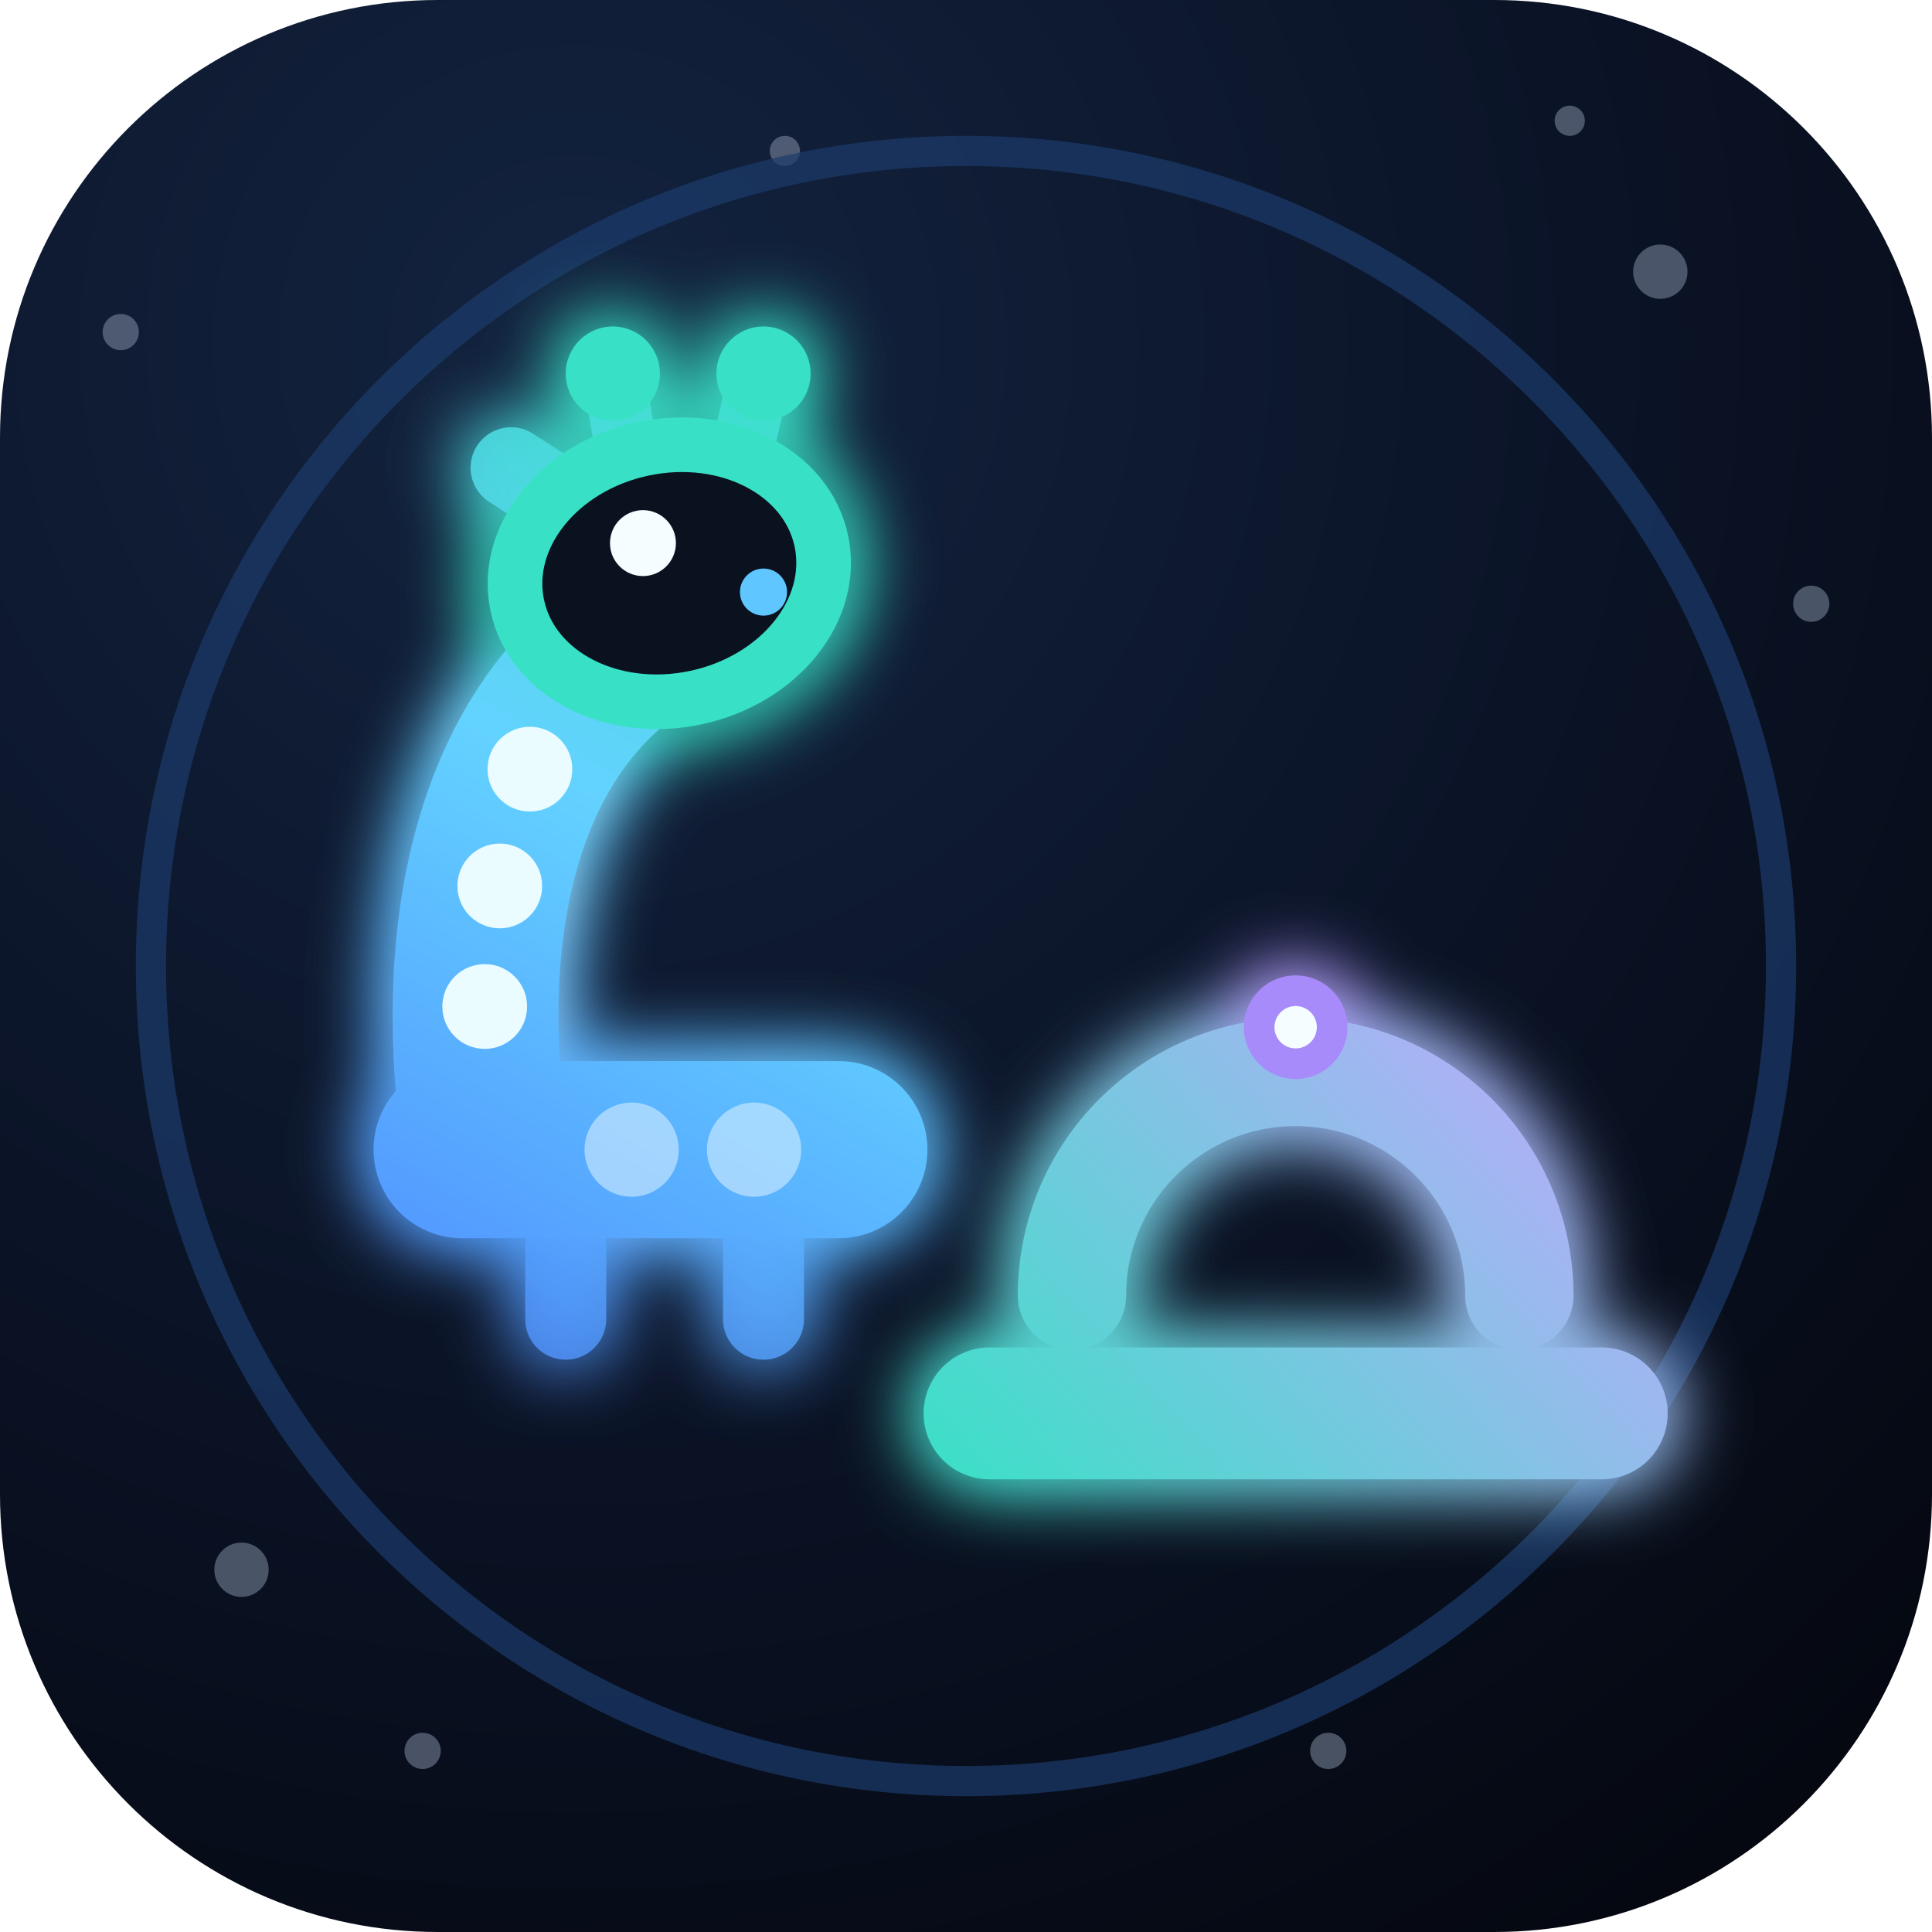
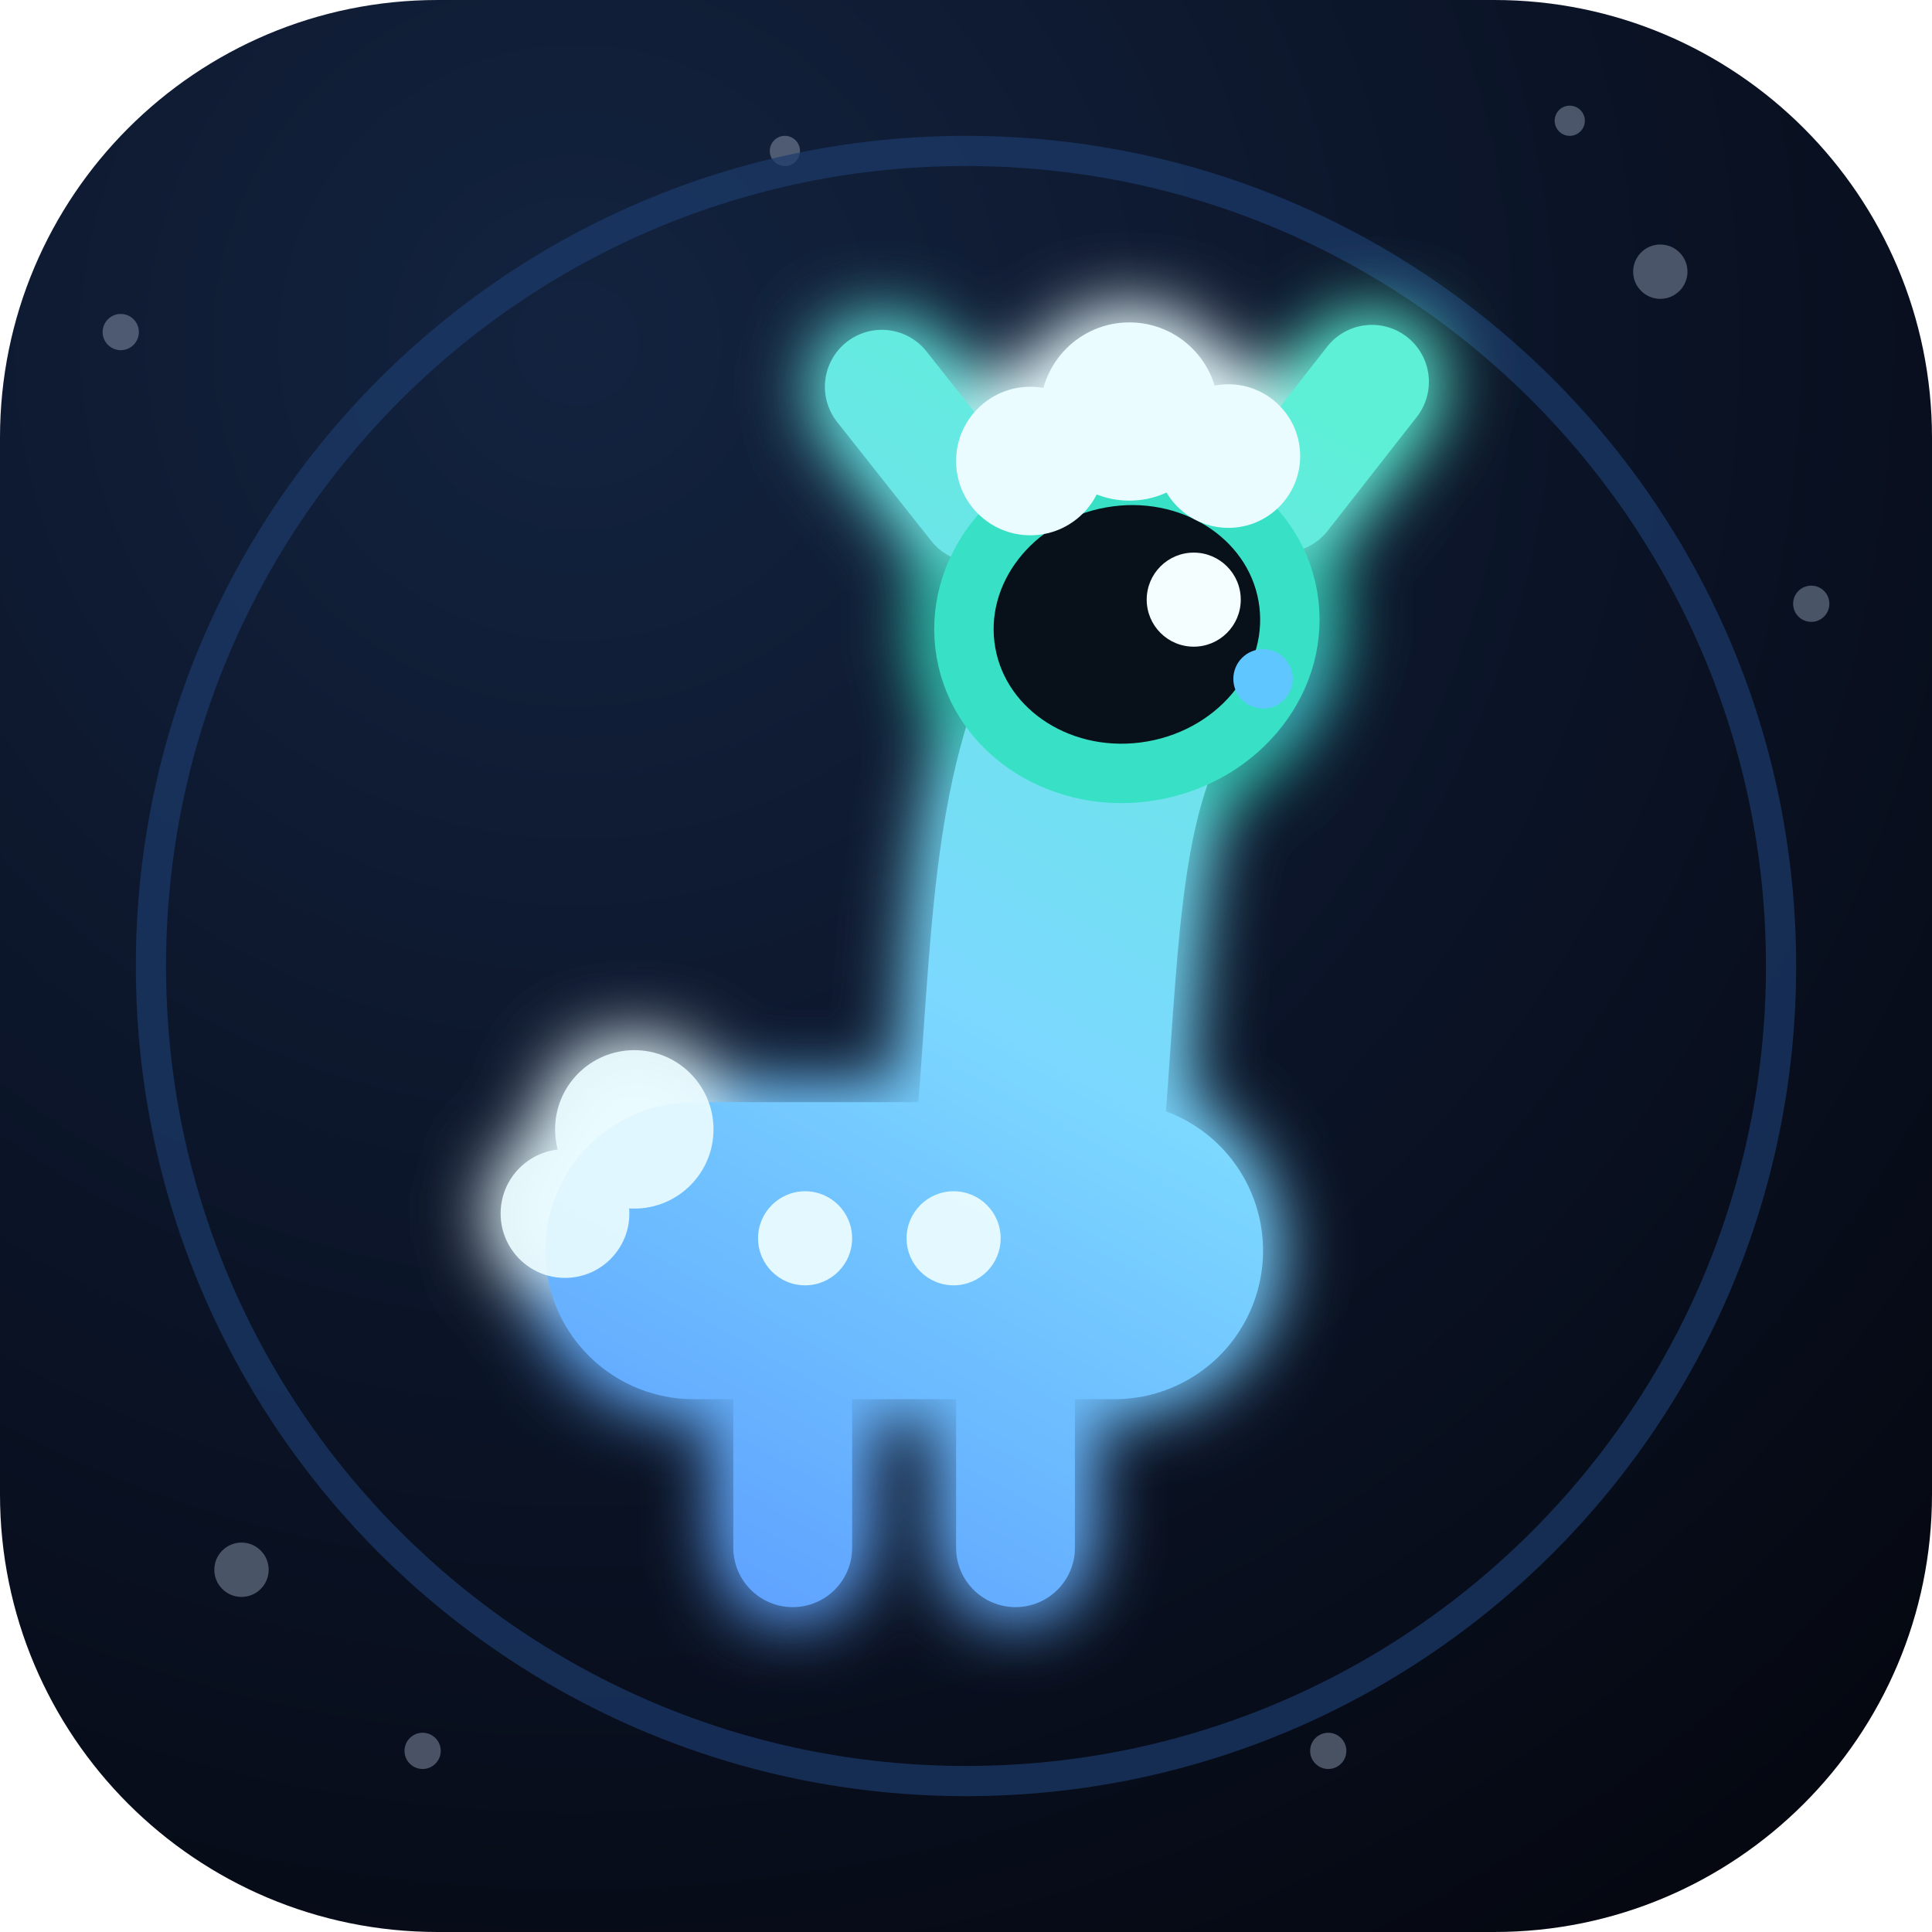
<svg xmlns="http://www.w3.org/2000/svg" viewBox="0 0 64 64" role="img" aria-label="AgentBuffet app icon">
  <defs>
    <radialGradient id="bfli-bg" cx=".3" cy=".18" r="1.05">
      <stop offset="0" stop-color="#13233f" />
      <stop offset=".55" stop-color="#0a1224" />
      <stop offset="1" stop-color="#04060d" />
    </radialGradient>
    <linearGradient id="bfli-bus" x1="16" y1="56" x2="44" y2="6" gradientUnits="userSpaceOnUse">
-       <stop offset="0" stop-color="#4f8cff" />
-       <stop offset=".55" stop-color="#63d2ff" />
-       <stop offset="1" stop-color="#38e1c6" />
-     </linearGradient>
-     <linearGradient id="bfli-dish" x1="32" y1="56" x2="58" y2="32" gradientUnits="userSpaceOnUse">
-       <stop offset="0" stop-color="#38e1c6" />
-       <stop offset="1" stop-color="#c4a8ff" />
+       <stop offset="0" stop-color="#5b9bff" />
+       <stop offset=".5" stop-color="#7cd8ff" />
+       <stop offset="1" stop-color="#5df0d6" />
    </linearGradient>
    <filter id="bfli-glow" x="-70%" y="-70%" width="240%" height="240%" color-interpolation-filters="sRGB">
      <feGaussianBlur stdDeviation="1.6" result="b" />
      <feMerge>
        <feMergeNode in="b" />
        <feMergeNode in="b" />
        <feMergeNode in="SourceGraphic" />
      </feMerge>
    </filter>
    <clipPath id="bfli-clip">
      <rect width="64" height="64" rx="14.5" />
    </clipPath>
  </defs>
  <g clip-path="url(#bfli-clip)">
    <rect width="64" height="64" fill="url(#bfli-bg)" />
    <g fill="#8b97ad" opacity=".5">
      <circle cx="8" cy="52" r=".9" />
      <circle cx="14" cy="58" r=".6" />
      <circle cx="55" cy="9" r=".9" />
      <circle cx="60" cy="20" r=".6" />
      <circle cx="52" cy="4" r=".5" />
      <circle cx="4" cy="11" r=".6" />
      <circle cx="26" cy="5" r=".5" />
      <circle cx="44" cy="58" r=".6" />
    </g>
    <circle cx="32" cy="32" r="27" fill="none" stroke="#1b3a6b" stroke-width="1" opacity=".7" />
-     <g transform="translate(32 32) scale(.78) translate(-32 -32)" filter="url(#bfli-glow)">
-       <g transform="translate(-7 3) scale(.8)" fill="none" stroke="url(#bfli-bus)" stroke-linecap="round">
-         <path d="M23 44 C21.8 33 24.4 24.6 30 20" stroke-width="8.8" />
-         <path d="M22 46 H42" stroke-width="9.4" />
-         <path d="M27.5 50 V55 M38 50 V55" stroke-width="4.3" opacity=".8" />
-         <path d="M31 10.4 L30.2 5.8 M36.6 10 L37.6 5.8" stroke-width="3.3" />
-         <path d="M28 12 L24.6 9.8" stroke-width="4.3" opacity=".9" />
+     <g transform="translate(32 32) scale(.82) translate(-35 -32)" filter="url(#bfli-glow)">
+       <g fill="none" stroke="url(#bfli-bus)" stroke-linecap="round">
+         <path d="M24 43.5H41" stroke-width="12" />
+         <path d="M28 49.5v6M37 49.5v6" stroke-width="4.8" />
+         <path d="M37.8 41C38.6 32.5 38.4 26.5 40.6 21.6" stroke-width="10" />
+         <path d="M35.4 13.4L31.6 8.6M47.8 13L51.4 8.4" stroke-width="4.6" />
      </g>
-       <g transform="translate(-7 3) scale(.8)">
-         <ellipse cx="33" cy="15.4" rx="8.25" ry="6.75" transform="rotate(-12 33 15.4)" fill="#0a1220" stroke="#38e1c6" stroke-width="2.9" />
-         <g fill="#38e1c6">
-           <circle cx="30" cy="4.8" r="2.5" />
-           <circle cx="38" cy="4.8" r="2.5" />
-         </g>
-         <circle cx="31.6" cy="13.8" r="1.75" fill="#f4fdff" />
-         <circle cx="38" cy="16.4" r="1.25" fill="#5fc6ff" />
-         <g fill="#eafcff">
-           <circle cx="23.2" cy="38.4" r="2.25" />
-           <circle cx="24" cy="32" r="2.25" />
-           <circle cx="25.6" cy="25.8" r="2.25" />
-         </g>
-         <g fill="#dff2ff" opacity=".55">
-           <circle cx="31" cy="46" r="2.5" />
-           <circle cx="37.5" cy="46" r="2.5" />
-         </g>
+       <ellipse cx="41.5" cy="18.2" rx="6.6" ry="6.0" transform="rotate(-10 41.5 18.2)" fill="#081019" stroke="#38e1c6" stroke-width="2.4" />
+       <circle cx="44.2" cy="17.2" r="1.9" fill="#f4fdff" />
+       <circle cx="47" cy="20.4" r="1.2" fill="#5fc6ff" />
+       <g fill="#eafcff">
+         <circle cx="37.6" cy="11.6" r="3.0" />
+         <circle cx="41.6" cy="9.6" r="3.6" />
+         <circle cx="45.6" cy="11.4" r="2.9" />
      </g>
-       <g fill="none" stroke="url(#bfli-dish)" stroke-linecap="round">
-         <path d="M36.5 46a9.5 9.5 0 0 1 19 0" stroke-width="4.6" />
-         <path d="M33 51h26" stroke-width="5.6" />
+       <g fill="#eafcff" opacity=".95">
+         <circle cx="28.5" cy="43.0" r="1.9" />
+         <circle cx="34.5" cy="43.0" r="1.9" />
      </g>
-       <circle cx="46" cy="34.6" r="2.2" fill="#a78bfa" />
-       <circle cx="46" cy="34.6" r=".9" fill="#f4fdff" />
+       <g fill="#eafcff" opacity=".92">
+         <circle cx="21.6" cy="38.6" r="3.2" />
+         <circle cx="18.8" cy="42.0" r="2.6" />
+       </g>
    </g>
  </g>
</svg>
